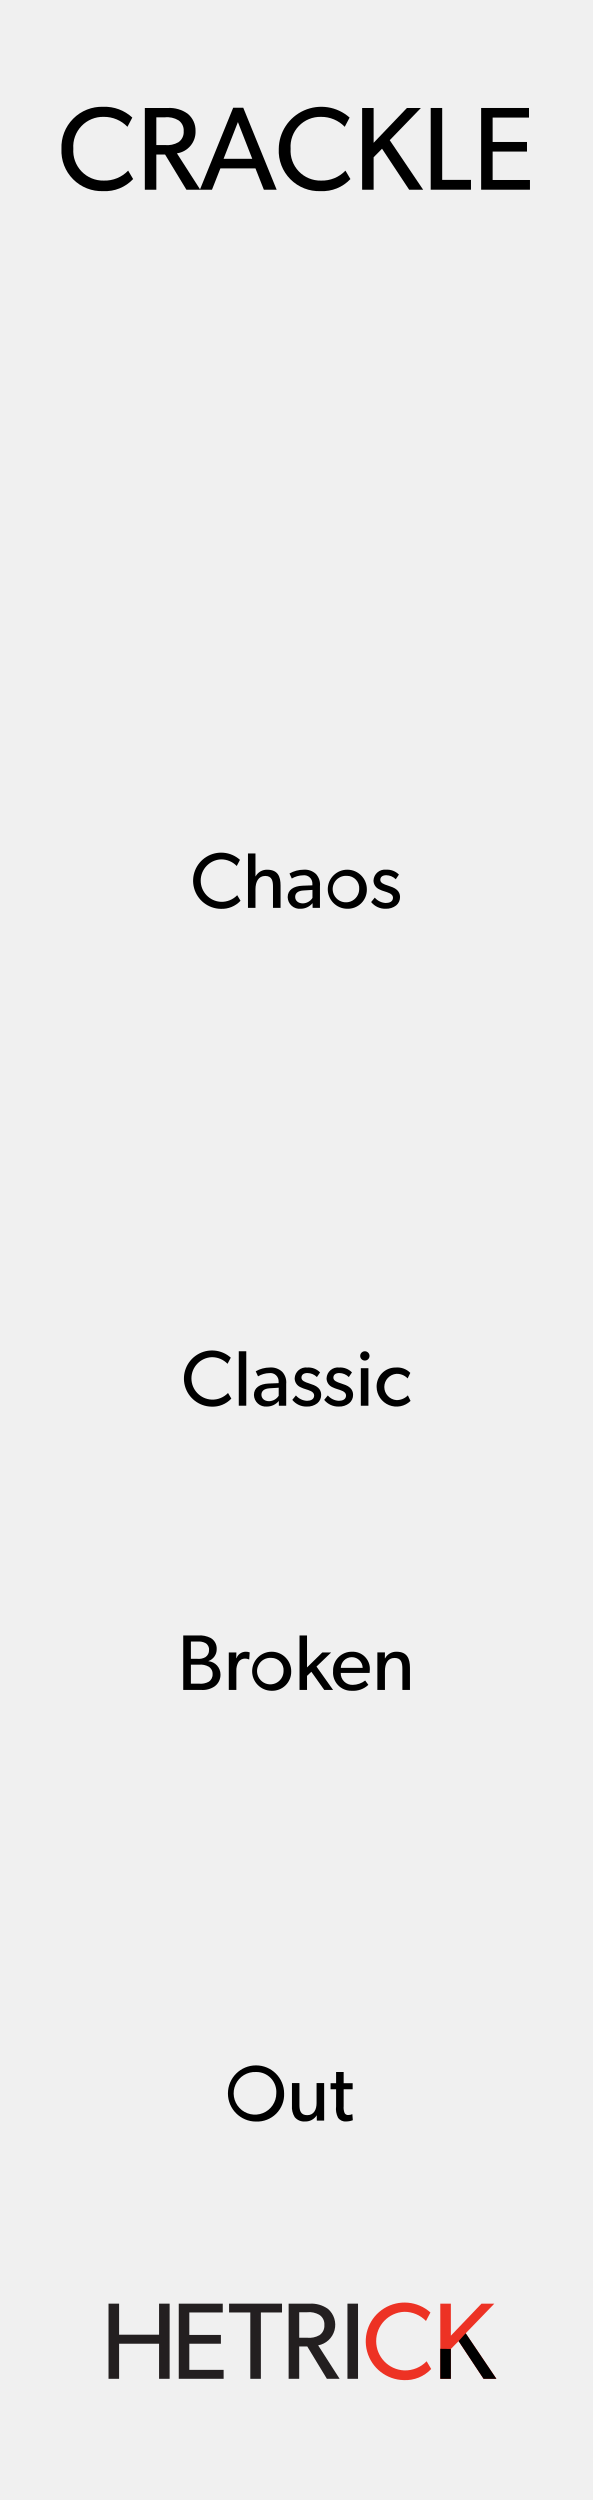
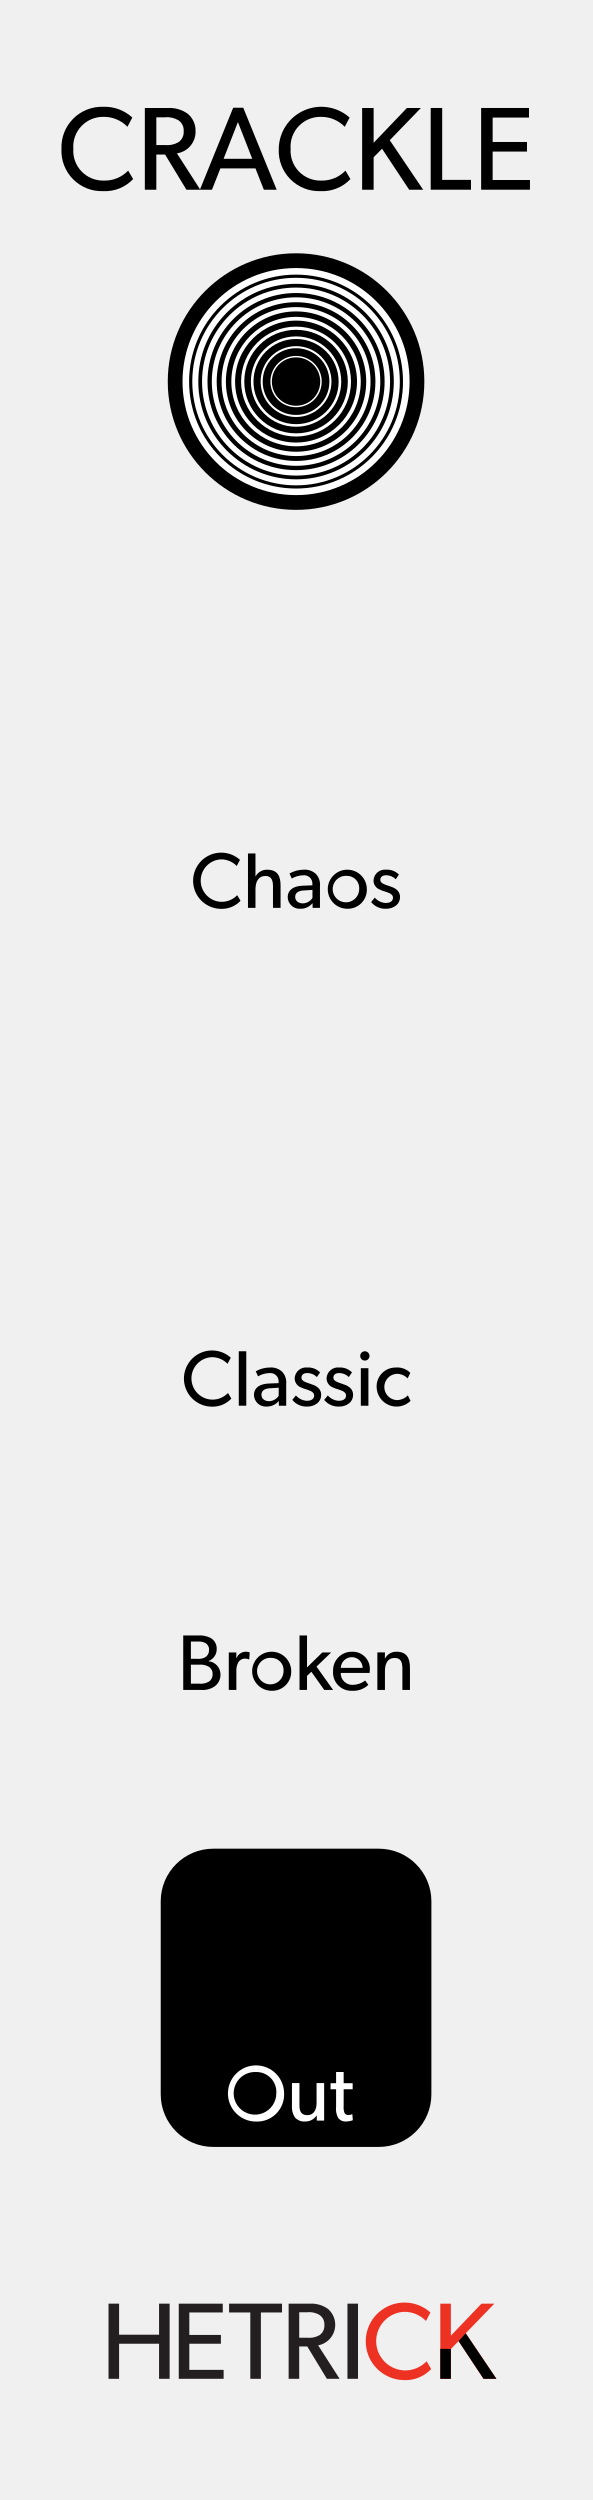
<svg xmlns="http://www.w3.org/2000/svg" id="svg8" width="90" height="380" viewBox="0 0 90 380">
  <g id="layer1">
    <path id="rect817" d="M0,0H90V380H0Z" transform="translate(0 0.00002)" style="fill: #f0f0f0" />
  </g>
  <g>
    <path d="M25.784,361.578H24.178v-5.331H18.102v5.331H16.496V350.155h1.606v4.719h6.076v-4.719h1.606Z" transform="translate(0 0.00002)" style="fill: #231f20" />
    <path d="M33.992,361.578H27.171V350.155h6.689v1.341H28.776v3.411h4.801v1.341h-4.801v3.973h5.215Z" transform="translate(0 0.00002)" style="fill: #231f20" />
    <path d="M42.865,351.496H39.653v10.083h-1.606V351.496H34.819v-1.341h8.046Z" transform="translate(0 0.00002)" style="fill: #231f20" />
    <path d="M51.622,361.578H49.685l-2.98-4.917H45.479v4.917h-1.606V350.155h3.228a4.373,4.373,0,0,1,2.748.795A3.185,3.185,0,0,1,48.36,356.496Zm-3.046-9.702a3.047,3.047,0,0,0-1.92-.414h-1.175v3.874h1.175a3.159,3.159,0,0,0,1.92-.397,1.727,1.727,0,0,0,.729-1.54A1.698,1.698,0,0,0,48.575,351.877Z" transform="translate(0 0.00002)" style="fill: #231f20" />
    <path d="M54.419,361.578H52.813V350.155h1.606Z" transform="translate(0 0.00002)" style="fill: #231f20" />
    <path d="M65.542,360.088A5.355,5.355,0,0,1,61.37,361.777a5.895,5.895,0,1,1,4.056-10.281l-.679,1.291a4.527,4.527,0,0,0-3.311-1.391,4.458,4.458,0,0,0,0,8.907,4.522,4.522,0,0,0,3.411-1.391Z" transform="translate(0 0.00002)" style="fill: #ed3224" />
    <path d="M75.452,361.578H73.499L69.707,355.85l-1.175,1.192v4.536H66.926V350.155h1.606v4.868l4.652-4.868h1.954l-4.354,4.503Z" transform="translate(0 0.00002)" style="fill: #ed3224" />
    <path d="M75.452,361.578H73.499L69.707,355.85l-1.175,1.192v4.536H66.926V357.019l1.606.023,1.175-1.192,1.076-1.192.616.914.497.737Z" transform="translate(0 0.00002)" />
  </g>
  <g>
    <path d="M20.236,27.216a5.825,5.825,0,0,1-4.538,1.836,6.121,6.121,0,0,1-6.356-6.41,6.151,6.151,0,0,1,6.356-6.41,6.156,6.156,0,0,1,4.412,1.638l-.738,1.404a4.925,4.925,0,0,0-3.601-1.512,4.521,4.521,0,0,0-4.627,4.843,4.531,4.531,0,0,0,4.627,4.844,4.917,4.917,0,0,0,3.709-1.513Z" transform="translate(0 0.00002)" />
    <path d="M30.441,28.836H28.334l-3.241-5.348H23.761v5.348H22.015V16.413h3.511a4.755,4.755,0,0,1,2.989.864,3.274,3.274,0,0,1,1.207,2.629A3.304,3.304,0,0,1,26.894,23.309Zm-3.313-10.551a3.314,3.314,0,0,0-2.089-.45H23.761v4.213h1.278a3.437,3.437,0,0,0,2.089-.432,1.878,1.878,0,0,0,.792-1.674A1.847,1.847,0,0,0,27.128,18.285Z" transform="translate(0 0.00002)" />
    <path d="M42.051,28.836H40.106l-1.278-3.241H33.499l-1.278,3.241H30.384l5.06-12.46h1.53Zm-3.709-4.699-2.179-5.582-2.179,5.582Z" transform="translate(0 0.00002)" />
    <path d="M53.265,27.216a5.823,5.823,0,0,1-4.537,1.836,6.121,6.121,0,0,1-6.356-6.41,6.465,6.465,0,0,1,10.767-4.771l-.738,1.404a4.922,4.922,0,0,0-3.601-1.512,4.522,4.522,0,0,0-4.627,4.843A4.531,4.531,0,0,0,48.8,27.45a4.917,4.917,0,0,0,3.709-1.513Z" transform="translate(0 0.00002)" />
    <path d="M64.317,28.836h-2.125l-4.123-6.23L56.791,23.903v4.934H55.044V16.413H56.791v5.294l5.06-5.294h2.124l-4.735,4.897Z" transform="translate(0 0.00002)" />
    <path d="M71.588,28.836H65.466V16.413h1.747V27.342h4.375Z" transform="translate(0 0.00002)" />
    <path d="M80.553,28.836H73.134V16.413H80.408v1.458H74.881v3.709h5.222v1.458H74.881v4.321h5.672Z" transform="translate(0 0.00002)" />
  </g>
  <g>
    <path d="M36.56,136.92a3.88,3.88,0,0,1-3.022,1.224,4.271,4.271,0,1,1,2.938-7.448l-.492.936a3.279,3.279,0,0,0-2.398-1.007,3.23,3.23,0,0,0,0,6.453,3.274,3.274,0,0,0,2.47-1.008Z" transform="translate(0 0.00002)" />
    <path d="M42.645,138H41.494v-3.226c0-.816-.132-1.631-1.175-1.631s-1.487.899-1.487,2.039v2.818H37.692v-8.275h1.139v3.478H38.855a1.945,1.945,0,0,1,1.751-1.007c1.643,0,2.039,1.055,2.039,2.411Z" transform="translate(0 0.00002)" />
    <path d="M48.633,138H47.518l-.012-.72a2.352,2.352,0,0,1-1.811.852,1.81,1.81,0,0,1-1.967-1.763c0-1.115.911-1.679,2.23-1.739l1.524-.06v-.228a1.25,1.25,0,0,0-1.416-1.295,3.495,3.495,0,0,0-1.715.492l-.348-.768a4.381,4.381,0,0,1,2.135-.576,2.469,2.469,0,0,1,1.883.647,2.36,2.36,0,0,1,.611,1.847Zm-1.139-2.734-1.332.084c-.923.048-1.295.444-1.295.983s.42.983,1.176.983a1.791,1.791,0,0,0,1.451-.828Z" transform="translate(0 0.00002)" />
    <path d="M52.75,138.131a2.969,2.969,0,1,1,3.01-2.962A2.887,2.887,0,0,1,52.75,138.131Zm0-5.001a2.016,2.016,0,1,0,1.848,2.003A1.853,1.853,0,0,0,52.75,133.13Z" transform="translate(0 0.00002)" />
    <path d="M60.215,137.628a2.433,2.433,0,0,1-1.584.503,2.729,2.729,0,0,1-2.219-1.02l.553-.671a2.335,2.335,0,0,0,1.678.815c.527,0,1.092-.192,1.092-.815s-.9-.815-1.283-.948a4.205,4.205,0,0,1-.779-.3,1.469,1.469,0,0,1-.9-1.367,1.725,1.725,0,0,1,1.92-1.631,2.496,2.496,0,0,1,1.943.744l-.48.708a2.087,2.087,0,0,0-1.439-.612c-.551,0-.912.24-.912.708s.553.672,1.115.852c.312.108.529.18.768.276a2.178,2.178,0,0,1,.66.408,1.406,1.406,0,0,1,.457,1.056A1.624,1.624,0,0,1,60.215,137.628Z" transform="translate(0 0.00002)" />
  </g>
  <g>
    <path d="M38.916,322.478a4.27,4.27,0,1,1,4.27-4.27A4.111,4.111,0,0,1,38.916,322.478Zm0-7.532a3.242,3.242,0,1,0,3.083,3.238A3.028,3.028,0,0,0,38.916,314.945Z" transform="translate(0 0.00002)" />
    <path d="M49.271,322.333H48.156l-.012-.815a1.989,1.989,0,0,1-1.764.947,1.845,1.845,0,0,1-1.583-.659,2.891,2.891,0,0,1-.42-1.763V316.624h1.139v3.37c0,.78.168,1.512,1.188,1.512,1.007,0,1.414-.863,1.414-1.823V316.624h1.152Z" transform="translate(0 0.00002)" />
    <path d="M53.629,322.273a2.907,2.907,0,0,1-1.045.191,1.338,1.338,0,0,1-1.211-.587,2.974,2.974,0,0,1-.287-1.703v-2.603h-.84v-.924h.84v-1.703h1.15v1.703h1.367v.924H52.236v2.578a2.23,2.23,0,0,0,.145,1.044.596.596,0,0,0,.588.287,1.391,1.391,0,0,0,.588-.132Z" transform="translate(0 0.00002)" />
  </g>
  <g>
    <path d="M35.162,212.587a3.878,3.878,0,0,1-3.022,1.224,4.27,4.27,0,1,1,2.938-7.448l-.492.936A3.281,3.281,0,0,0,32.188,206.291a3.229,3.229,0,0,0,0,6.452,3.276,3.276,0,0,0,2.471-1.008Z" transform="translate(0 0.00002)" />
    <path d="M37.433,213.667H36.294V205.392h1.139Z" transform="translate(0 0.00002)" />
    <path d="M43.503,213.667H42.388l-.012-.72a2.352,2.352,0,0,1-1.811.852,1.81,1.81,0,0,1-1.967-1.764c0-1.115.911-1.679,2.23-1.738l1.523-.061v-.228a1.25,1.25,0,0,0-1.416-1.295,3.496,3.496,0,0,0-1.715.491l-.348-.768a4.381,4.381,0,0,1,2.135-.575,2.469,2.469,0,0,1,1.883.647,2.358,2.358,0,0,1,.612,1.847Zm-1.14-2.734-1.331.084c-.924.048-1.295.443-1.295.983,0,.539.42.983,1.175.983a1.788,1.788,0,0,0,1.451-.828Z" transform="translate(0 0.00002)" />
    <path d="M48.232,213.295a2.43,2.43,0,0,1-1.584.504,2.728,2.728,0,0,1-2.219-1.02l.552-.672a2.335,2.335,0,0,0,1.679.815c.528,0,1.092-.191,1.092-.815,0-.623-.899-.815-1.283-.947a4.289,4.289,0,0,1-.78-.3,1.468,1.468,0,0,1-.899-1.367A1.724,1.724,0,0,1,46.709,207.862a2.493,2.493,0,0,1,1.942.743l-.479.708a2.087,2.087,0,0,0-1.439-.612c-.552,0-.912.24-.912.708s.552.672,1.116.852c.312.107.528.18.768.275a2.196,2.196,0,0,1,.659.408A1.406,1.406,0,0,1,48.819,212,1.621,1.621,0,0,1,48.232,213.295Z" transform="translate(0 0.00002)" />
    <path d="M53.08,213.295a2.43,2.43,0,0,1-1.584.504,2.729,2.729,0,0,1-2.219-1.02l.553-.672a2.333,2.333,0,0,0,1.678.815c.529,0,1.092-.191,1.092-.815,0-.623-.898-.815-1.283-.947a4.297,4.297,0,0,1-.779-.3,1.469,1.469,0,0,1-.899-1.367,1.723,1.723,0,0,1,1.919-1.631,2.492,2.492,0,0,1,1.943.743l-.48.708a2.085,2.085,0,0,0-1.439-.612c-.551,0-.91.24-.91.708s.551.672,1.115.852c.311.107.527.18.768.275a2.203,2.203,0,0,1,.658.408A1.406,1.406,0,0,1,53.668,212,1.622,1.622,0,0,1,53.08,213.295Z" transform="translate(0 0.00002)" />
    <path d="M55.422,206.807a.708.708,0,1,1,.744-.708A.707.707,0,0,1,55.422,206.807ZM55.998,213.667H54.846v-5.697H55.998Z" transform="translate(0 0.00002)" />
    <path d="M62.402,212.936a3.033,3.033,0,0,1-5.156-2.111,2.874,2.874,0,0,1,2.914-2.962,2.773,2.773,0,0,1,2.207.815l-.408.839a2.248,2.248,0,0,0-1.703-.695,2.003,2.003,0,0,0,.012,3.994,2.367,2.367,0,0,0,1.727-.72Z" transform="translate(0 0.00002)" />
    <path d="M32.625,256.327a3.199,3.199,0,0,1-2.087.54H27.852V248.592h2.23a3.574,3.574,0,0,1,1.967.396A1.841,1.841,0,0,1,32.937,250.666a1.886,1.886,0,0,1-1.259,1.812v.023a2.024,2.024,0,0,1,1.835,2.016A2.158,2.158,0,0,1,32.625,256.327Zm-1.403-6.584a2.13,2.13,0,0,0-1.14-.229H29.015v2.627h.972a2.043,2.043,0,0,0,1.235-.252,1.234,1.234,0,0,0,.552-1.092A1.102,1.102,0,0,0,31.222,249.743Zm.492,3.586a2.534,2.534,0,0,0-1.451-.3H29.015v2.891H30.263a2.538,2.538,0,0,0,1.451-.288,1.285,1.285,0,0,0,.6-1.164A1.244,1.244,0,0,0,31.714,253.329Z" transform="translate(0 0.00002)" />
    <path d="M37.882,252.226h-.048a1.513,1.513,0,0,0-.624-.12,1.196,1.196,0,0,0-.936.479,2.527,2.527,0,0,0-.348,1.439v2.843H34.776v-5.697h1.151l-.012.876h.036a1.486,1.486,0,0,1,1.403-.983,1.604,1.604,0,0,1,.6.096Z" transform="translate(0 0.00002)" />
    <path d="M41.254,256.999a2.969,2.969,0,1,1,3.01-2.963A2.889,2.889,0,0,1,41.254,256.999Zm0-5.001a2.016,2.016,0,1,0,1.847,2.003A1.853,1.853,0,0,0,41.254,251.998Z" transform="translate(0 0.00002)" />
    <path d="M50.625,256.867H49.281l-1.955-2.759-.659.624v2.135H45.528V248.592H46.667v4.857l2.327-2.279h1.344l-2.231,2.146Z" transform="translate(0 0.00002)" />
    <path d="M56.182,254.288H51.791a1.757,1.757,0,0,0,1.836,1.812,3.156,3.156,0,0,0,1.883-.66l.479.66a3.341,3.341,0,0,1-2.506.899,2.762,2.762,0,0,1-2.854-2.986,2.825,2.825,0,0,1,2.889-2.95,2.6,2.6,0,0,1,2.699,2.722C56.217,254.001,56.182,254.288,56.182,254.288Zm-1.057-.768a1.646,1.646,0,0,0-1.643-1.631,1.678,1.678,0,0,0-1.68,1.631Z" transform="translate(0 0.00002)" />
    <path d="M62.312,256.867H61.162v-3.179c0-.959-.168-1.679-1.188-1.679-1.068,0-1.463.899-1.463,1.991v2.866H57.359v-5.697h1.152l-.014.899h.037a1.921,1.921,0,0,1,1.738-1.007c1.619,0,2.039,1.067,2.039,2.435Z" transform="translate(0 0.00002)" />
  </g>
+   <rect x="24.429" y="281" width="41.142" height="45.333" rx="8" ry="8" />
+   <g>
+     <path d="M38.916,322.478a4.27,4.27,0,1,1,4.27-4.27A4.111,4.111,0,0,1,38.916,322.478Zm0-7.532a3.242,3.242,0,1,0,3.083,3.238A3.028,3.028,0,0,0,38.916,314.945Z" transform="translate(0 0.00002)" style="fill: #fff" />
+     <path d="M49.271,322.333H48.155l-.012-.815a1.986,1.986,0,0,1-1.763.947,1.845,1.845,0,0,1-1.583-.659,2.891,2.891,0,0,1-.42-1.763V316.624h1.139v3.37c0,.78.168,1.512,1.187,1.512,1.008,0,1.415-.863,1.415-1.823V316.624h1.151Z" transform="translate(0 0.00002)" style="fill: #fff" />
+     <path d="M53.628,322.273a2.898,2.898,0,0,1-1.044.191,1.337,1.337,0,0,1-1.211-.587,2.972,2.972,0,0,1-.288-1.703v-2.603h-.84v-.924H51.085v-1.703h1.151v1.703h1.367v.924H52.236v2.578a2.245,2.245,0,0,0,.144,1.044.597.597,0,0,0,.588.287,1.391,1.391,0,0,0,.588-.132Z" transform="translate(0 0.00002)" style="fill: #fff" />
+   </g>
+   <circle cx="45" cy="58" r="19.5" />
+   <g>
+     <circle cx="45" cy="58" r="16.757" style="fill: none;stroke: #fff;stroke-miterlimit: 10" />
+     <circle cx="45" cy="58" r="15.316" style="fill: none;stroke: #fff;stroke-miterlimit: 10;stroke-width: 0.914px" />
+     <circle cx="45" cy="58" r="13.875" style="fill: none;stroke: #fff;stroke-miterlimit: 10;stroke-width: 0.828px" />
+     <circle cx="45" cy="58" r="12.434" style="fill: none;stroke: #fff;stroke-miterlimit: 10;stroke-width: 0.742px" />
+     <circle cx="45" cy="58" r="10.993" style="fill: none;stroke: #fff;stroke-miterlimit: 10;stroke-width: 0.656px" />
+     <circle cx="45" cy="58" r="9.552" style="fill: none;stroke: #fff;stroke-miterlimit: 10;stroke-width: 0.57px" />
+     <circle cx="45" cy="58" r="8.111" style="fill: none;stroke: #fff;stroke-miterlimit: 10;stroke-width: 0.484px" />
+     <circle cx="45" cy="58" r="6.67" style="fill: none;stroke: #fff;stroke-miterlimit: 10;stroke-width: 0.398px" />
+     <circle cx="45" cy="58" r="5.229" style="fill: none;stroke: #fff;stroke-miterlimit: 10;stroke-width: 0.312px" />
+     <circle cx="45" cy="58" r="3.788" style="fill: none;stroke: #fff;stroke-miterlimit: 10;stroke-width: 0.226px" />
+   </g>
</svg>
